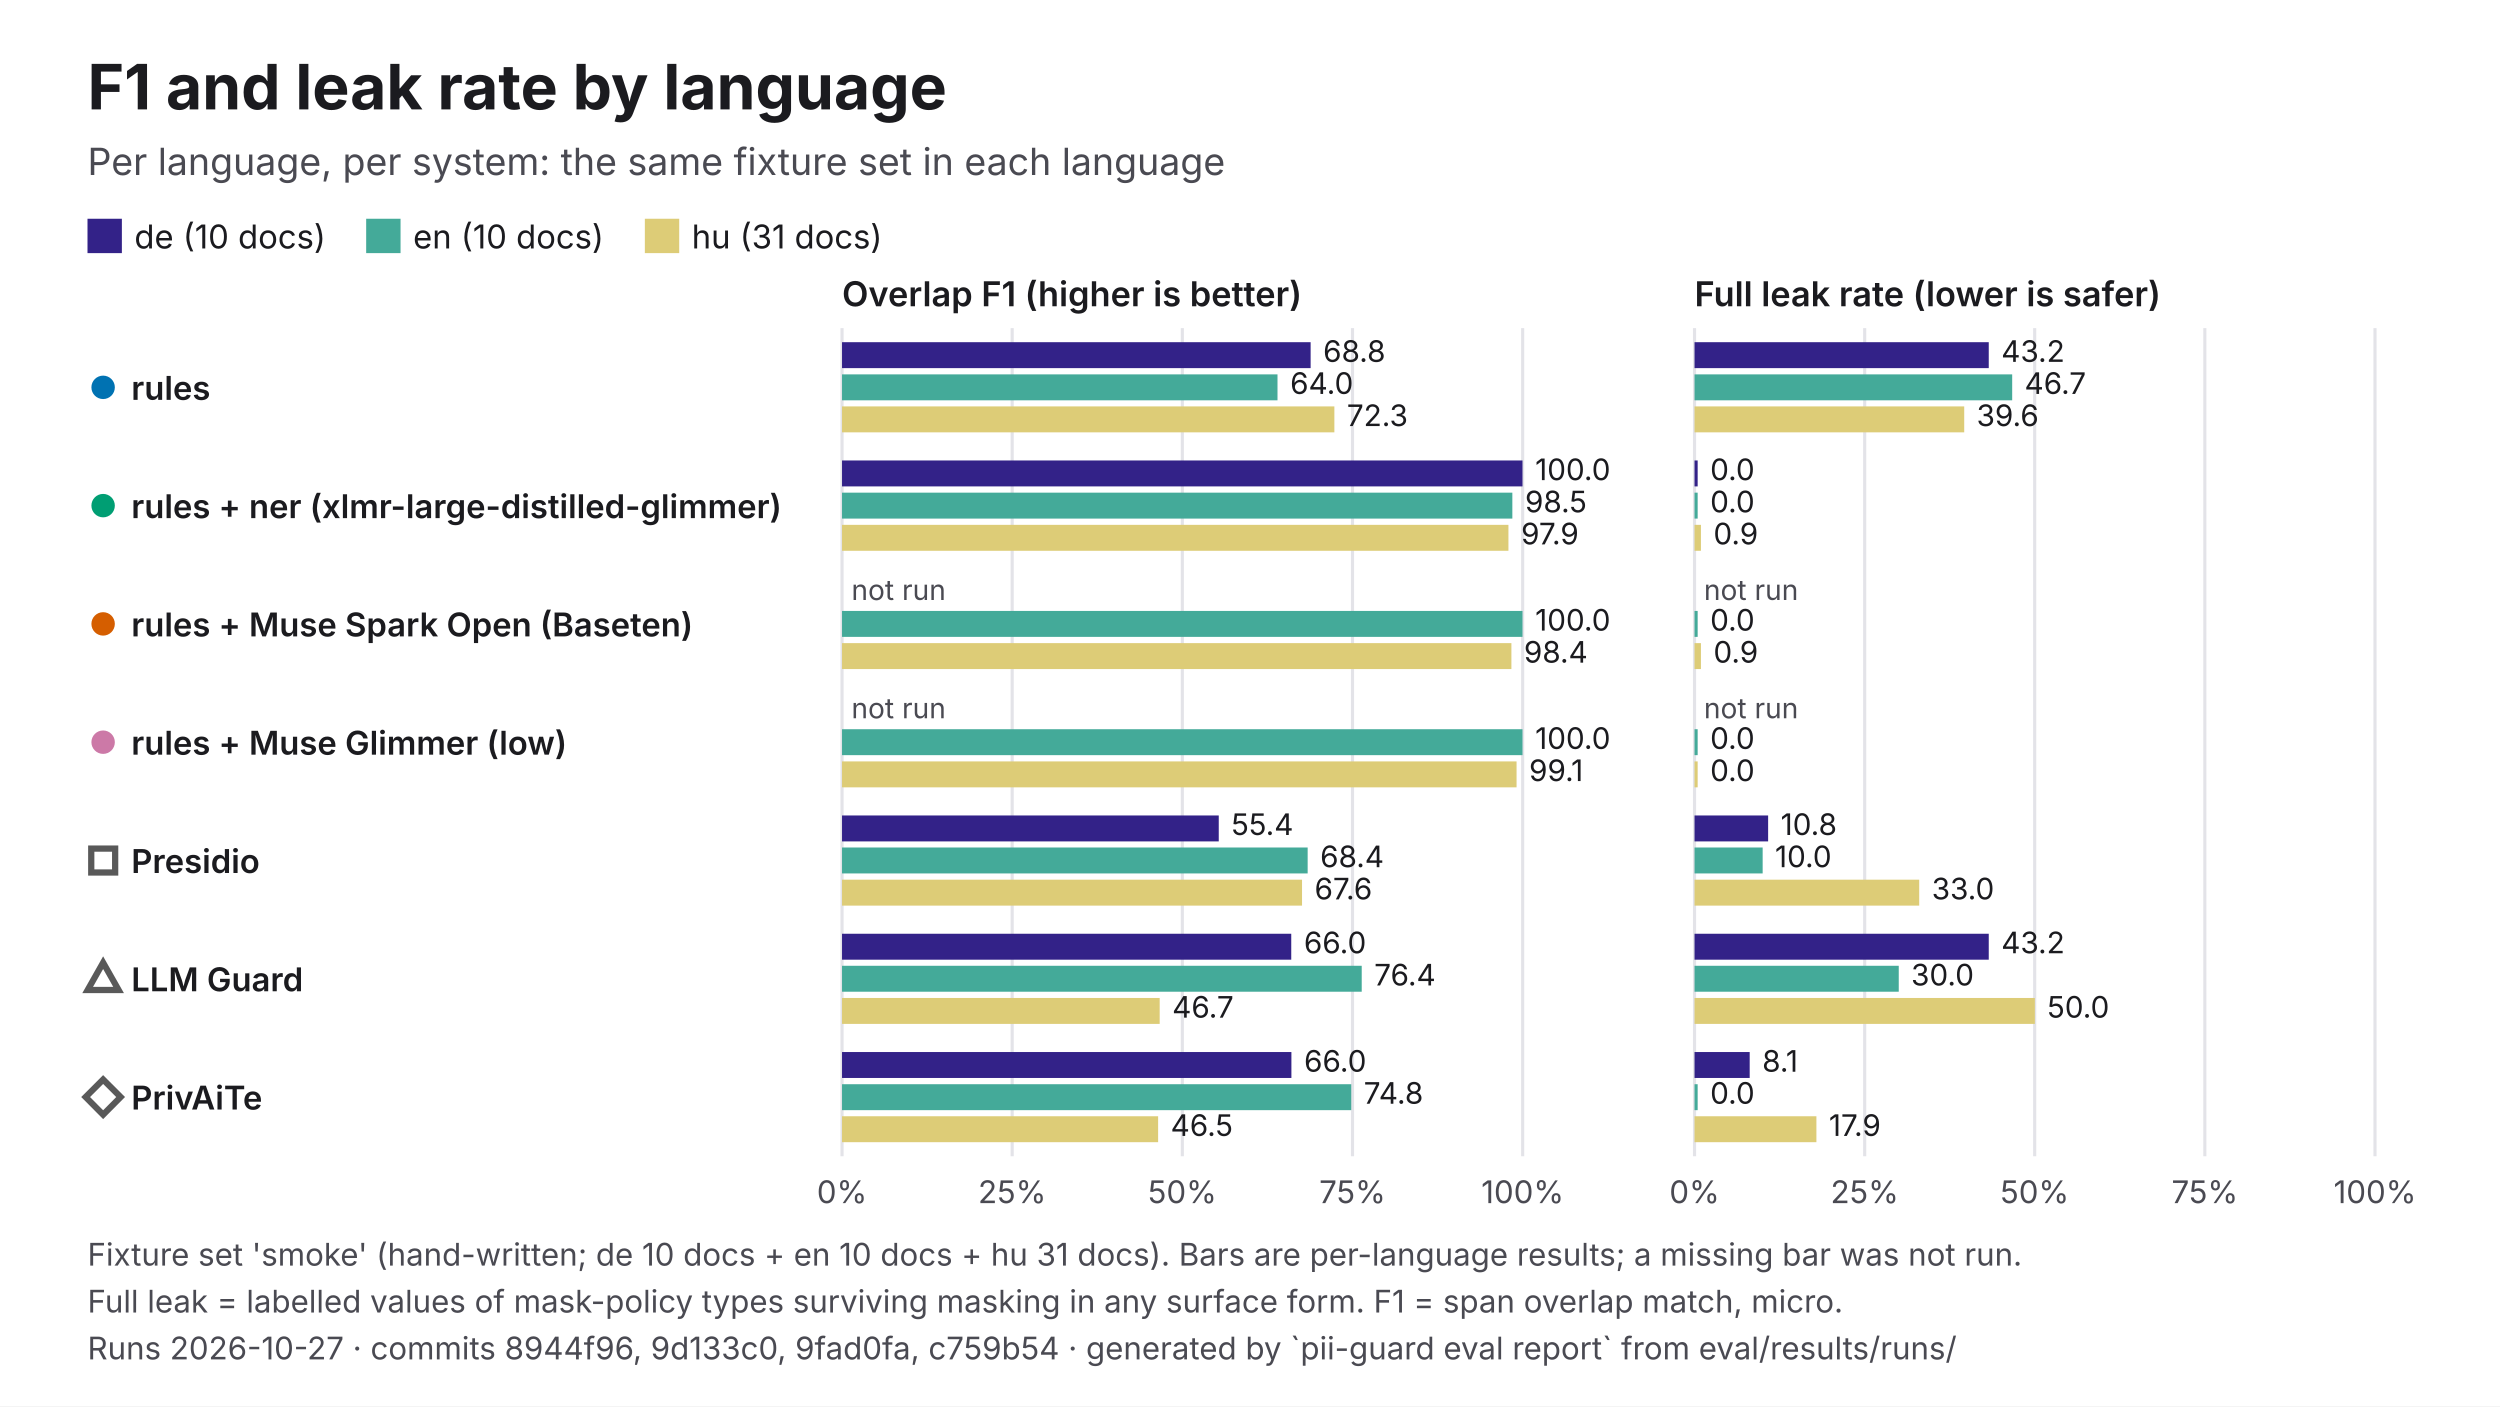
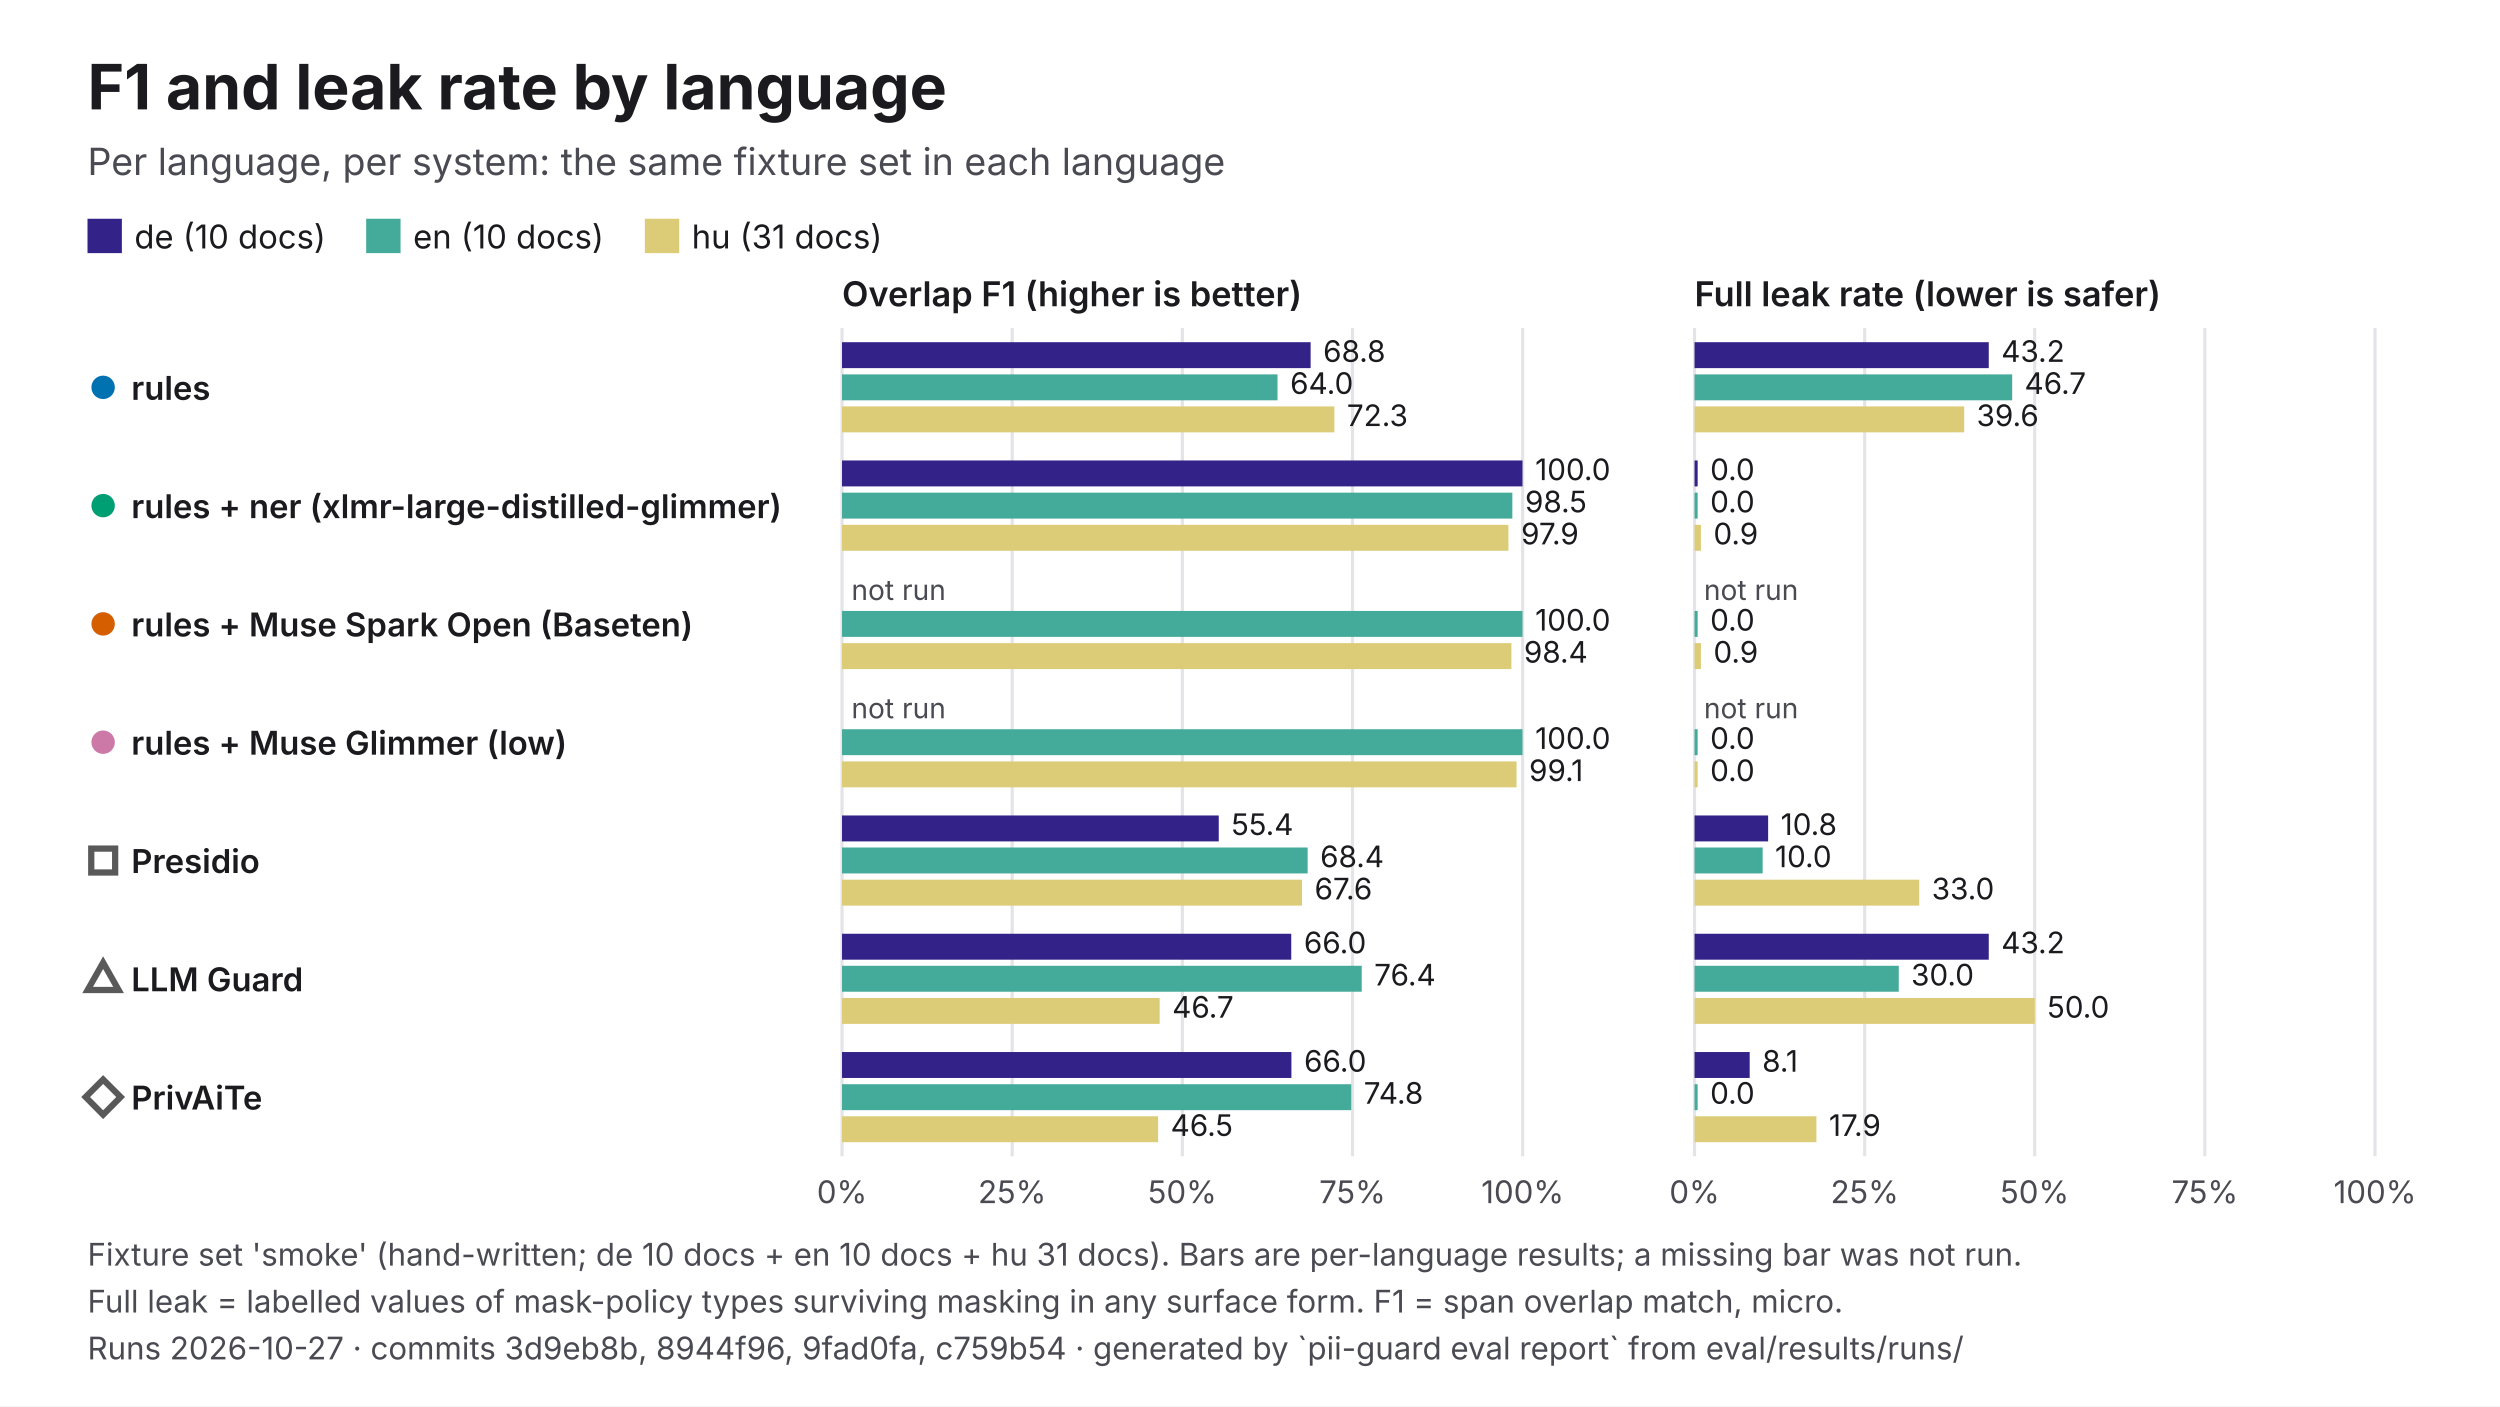
<svg xmlns="http://www.w3.org/2000/svg" viewBox="0 0 1600 900" width="1600" height="900" role="img" aria-labelledby="t d" font-family="Inter, 'Helvetica Neue', Helvetica, Arial, sans-serif">
  <rect width="1600" height="900" fill="#FFFFFF" />
  <text x="56" y="70" font-size="40" fill="#1B1B1F" font-weight="700">F1 and leak rate by language</text>
  <text x="56" y="112" font-size="24" fill="#4A4A52">Per language, per system: the same fixture set in each language</text>
  <rect x="56" y="140" width="22" height="22" fill="#332288" />
  <text x="86" y="159" font-size="21" fill="#1B1B1F">de (10 docs)</text>
  <rect x="234.35" y="140" width="22" height="22" fill="#44AA99" />
  <text x="264.4" y="159" font-size="21" fill="#1B1B1F">en (10 docs)</text>
  <rect x="412.7" y="140" width="22" height="22" fill="#DDCC77" />
  <text x="442.7" y="159" font-size="21" fill="#1B1B1F">hu (31 docs)</text>
  <text x="538.9" y="196" font-size="22" fill="#1B1B1F" font-weight="600">Overlap F1 (higher is better)</text>
  <line x1="538.9" y1="210" x2="538.9" y2="740" stroke="#E3E3E8" stroke-width="2" />
  <text x="538.9" y="770" font-size="20" fill="#4A4A52" text-anchor="middle">0%</text>
  <line x1="647.8" y1="210" x2="647.8" y2="740" stroke="#E3E3E8" stroke-width="2" />
  <text x="647.8" y="770" font-size="20" fill="#4A4A52" text-anchor="middle">25%</text>
  <line x1="756.7" y1="210" x2="756.7" y2="740" stroke="#E3E3E8" stroke-width="2" />
  <text x="756.7" y="770" font-size="20" fill="#4A4A52" text-anchor="middle">50%</text>
  <line x1="865.6" y1="210" x2="865.6" y2="740" stroke="#E3E3E8" stroke-width="2" />
  <text x="865.6" y="770" font-size="20" fill="#4A4A52" text-anchor="middle">75%</text>
  <line x1="974.5" y1="210" x2="974.5" y2="740" stroke="#E3E3E8" stroke-width="2" />
  <text x="974.5" y="770" font-size="20" fill="#4A4A52" text-anchor="middle">100%</text>
  <text x="1084.5" y="196" font-size="22" fill="#1B1B1F" font-weight="600">Full leak rate (lower is safer)</text>
  <line x1="1084.5" y1="210" x2="1084.5" y2="740" stroke="#E3E3E8" stroke-width="2" />
  <text x="1084.5" y="770" font-size="20" fill="#4A4A52" text-anchor="middle">0%</text>
  <line x1="1193.4" y1="210" x2="1193.4" y2="740" stroke="#E3E3E8" stroke-width="2" />
  <text x="1193.4" y="770" font-size="20" fill="#4A4A52" text-anchor="middle">25%</text>
  <line x1="1302.2" y1="210" x2="1302.2" y2="740" stroke="#E3E3E8" stroke-width="2" />
  <text x="1302.2" y="770" font-size="20" fill="#4A4A52" text-anchor="middle">50%</text>
  <line x1="1411.1" y1="210" x2="1411.1" y2="740" stroke="#E3E3E8" stroke-width="2" />
  <text x="1411.1" y="770" font-size="20" fill="#4A4A52" text-anchor="middle">75%</text>
  <line x1="1520" y1="210" x2="1520" y2="740" stroke="#E3E3E8" stroke-width="2" />
  <text x="1520" y="770" font-size="20" fill="#4A4A52" text-anchor="middle">100%</text>
  <circle cx="66" cy="247.9" r="9" fill="#0072B2" stroke="#FFFFFF" stroke-width="3" />
  <text x="84" y="255.9" font-size="21" fill="#1B1B1F" font-weight="600">rules</text>
  <rect x="538.9" y="219" width="299.9" height="16.6" fill="#332288" />
  <text x="846.8" y="231.6" font-size="19" fill="#1B1B1F">68.8</text>
  <rect x="1084.5" y="219" width="188.3" height="16.6" fill="#332288" />
  <text x="1280.8" y="231.6" font-size="19" fill="#1B1B1F">43.2</text>
  <rect x="538.9" y="239.6" width="278.7" height="16.6" fill="#44AA99" />
  <text x="825.7" y="252.1" font-size="19" fill="#1B1B1F">64.0</text>
  <rect x="1084.5" y="239.6" width="203.3" height="16.6" fill="#44AA99" />
  <text x="1295.7" y="252.1" font-size="19" fill="#1B1B1F">46.7</text>
  <rect x="538.9" y="260.1" width="315.1" height="16.6" fill="#DDCC77" />
  <text x="862" y="272.7" font-size="19" fill="#1B1B1F">72.3</text>
  <rect x="1084.5" y="260.1" width="172.6" height="16.6" fill="#DDCC77" />
  <text x="1265" y="272.7" font-size="19" fill="#1B1B1F">39.6</text>
  <circle cx="66" cy="323.6" r="9" fill="#009E73" stroke="#FFFFFF" stroke-width="3" />
  <text x="84" y="331.6" font-size="21" fill="#1B1B1F" font-weight="600">rules + ner (xlmr-large-distilled-glimmer)</text>
  <rect x="538.9" y="294.7" width="435.5" height="16.6" fill="#332288" />
  <text x="982.5" y="307.3" font-size="19" fill="#1B1B1F">100.0</text>
  <rect x="1084.5" y="294.7" width="2" height="16.6" fill="#332288" />
  <text x="1094.5" y="307.3" font-size="19" fill="#1B1B1F">0.0</text>
  <rect x="538.9" y="315.3" width="429" height="16.6" fill="#44AA99" />
  <text x="976" y="327.9" font-size="19" fill="#1B1B1F">98.5</text>
  <rect x="1084.5" y="315.3" width="2" height="16.6" fill="#44AA99" />
  <text x="1094.5" y="327.9" font-size="19" fill="#1B1B1F">0.0</text>
  <rect x="538.9" y="335.9" width="426.5" height="16.6" fill="#DDCC77" />
  <text x="973.5" y="348.4" font-size="19" fill="#1B1B1F">97.9</text>
  <rect x="1084.5" y="335.9" width="4.1" height="16.6" fill="#DDCC77" />
  <text x="1096.6" y="348.4" font-size="19" fill="#1B1B1F">0.9</text>
  <circle cx="66" cy="399.3" r="9" fill="#D55E00" stroke="#FFFFFF" stroke-width="3" />
  <text x="84" y="407.3" font-size="21" fill="#1B1B1F" font-weight="600">rules + Muse Spark Open (Baseten)</text>
  <text x="544.9" y="384" font-size="18" fill="#4A4A52">not run</text>
  <text x="1090.5" y="384" font-size="18" fill="#4A4A52">not run</text>
  <rect x="538.9" y="391" width="435.5" height="16.6" fill="#44AA99" />
  <text x="982.5" y="403.6" font-size="19" fill="#1B1B1F">100.0</text>
  <rect x="1084.5" y="391" width="2" height="16.6" fill="#44AA99" />
  <text x="1094.5" y="403.6" font-size="19" fill="#1B1B1F">0.0</text>
  <rect x="538.9" y="411.6" width="428.4" height="16.6" fill="#DDCC77" />
  <text x="975.3" y="424.1" font-size="19" fill="#1B1B1F">98.4</text>
  <rect x="1084.5" y="411.6" width="4.1" height="16.6" fill="#DDCC77" />
  <text x="1096.6" y="424.1" font-size="19" fill="#1B1B1F">0.9</text>
  <circle cx="66" cy="475" r="9" fill="#CC79A7" stroke="#FFFFFF" stroke-width="3" />
  <text x="84" y="483" font-size="21" fill="#1B1B1F" font-weight="600">rules + Muse Glimmer (low)</text>
  <text x="544.9" y="459.7" font-size="18" fill="#4A4A52">not run</text>
  <text x="1090.5" y="459.7" font-size="18" fill="#4A4A52">not run</text>
  <rect x="538.9" y="466.7" width="435.5" height="16.6" fill="#44AA99" />
  <text x="982.5" y="479.3" font-size="19" fill="#1B1B1F">100.0</text>
  <rect x="1084.5" y="466.7" width="2" height="16.6" fill="#44AA99" />
  <text x="1094.5" y="479.3" font-size="19" fill="#1B1B1F">0.0</text>
  <rect x="538.9" y="487.3" width="431.7" height="16.6" fill="#DDCC77" />
  <text x="978.6" y="499.9" font-size="19" fill="#1B1B1F">99.1</text>
  <rect x="1084.5" y="487.3" width="2" height="16.6" fill="#DDCC77" />
  <text x="1094.5" y="499.9" font-size="19" fill="#1B1B1F">0.0</text>
  <rect x="58.4" y="543.1" width="15.3" height="15.3" fill="#FFFFFF" stroke="#595959" stroke-width="4" />
  <text x="84" y="558.7" font-size="21" fill="#1B1B1F" font-weight="600">Presidio</text>
  <rect x="538.9" y="521.9" width="241.1" height="16.6" fill="#332288" />
  <text x="788" y="534.4" font-size="19" fill="#1B1B1F">55.4</text>
  <rect x="1084.5" y="521.9" width="47.1" height="16.6" fill="#332288" />
  <text x="1139.6" y="534.4" font-size="19" fill="#1B1B1F">10.8</text>
  <rect x="538.9" y="542.4" width="298" height="16.6" fill="#44AA99" />
  <text x="844.9" y="555" font-size="19" fill="#1B1B1F">68.4</text>
  <rect x="1084.5" y="542.4" width="43.6" height="16.6" fill="#44AA99" />
  <text x="1136" y="555" font-size="19" fill="#1B1B1F">10.0</text>
  <rect x="538.9" y="563" width="294.4" height="16.6" fill="#DDCC77" />
  <text x="841.3" y="575.6" font-size="19" fill="#1B1B1F">67.6</text>
  <rect x="1084.5" y="563" width="143.8" height="16.6" fill="#DDCC77" />
  <text x="1236.3" y="575.6" font-size="19" fill="#1B1B1F">33.0</text>
  <polygon points="66,616.1 75.9,633.6 56.1,633.6" fill="#FFFFFF" stroke="#595959" stroke-width="4" />
  <text x="84" y="634.4" font-size="21" fill="#1B1B1F" font-weight="600">LLM Guard</text>
  <rect x="538.9" y="597.6" width="287.5" height="16.6" fill="#332288" />
  <text x="834.5" y="610.1" font-size="19" fill="#1B1B1F">66.0</text>
  <rect x="1084.5" y="597.6" width="188.3" height="16.6" fill="#332288" />
  <text x="1280.8" y="610.1" font-size="19" fill="#1B1B1F">43.2</text>
  <rect x="538.9" y="618.1" width="332.6" height="16.6" fill="#44AA99" />
  <text x="879.5" y="630.7" font-size="19" fill="#1B1B1F">76.4</text>
  <rect x="1084.5" y="618.1" width="130.7" height="16.6" fill="#44AA99" />
  <text x="1223.1" y="630.7" font-size="19" fill="#1B1B1F">30.0</text>
  <rect x="538.9" y="638.7" width="203.3" height="16.6" fill="#DDCC77" />
  <text x="750.2" y="651.3" font-size="19" fill="#1B1B1F">46.7</text>
  <rect x="1084.5" y="638.7" width="217.8" height="16.6" fill="#DDCC77" />
  <text x="1310.2" y="651.3" font-size="19" fill="#1B1B1F">50.0</text>
  <polygon points="66,690.9 77.2,702.1 66,713.4 54.8,702.1" fill="#FFFFFF" stroke="#595959" stroke-width="4" />
  <text x="84" y="710.1" font-size="21" fill="#1B1B1F" font-weight="600">PrivAiTe</text>
  <rect x="538.9" y="673.3" width="287.6" height="16.6" fill="#332288" />
  <text x="834.6" y="685.9" font-size="19" fill="#1B1B1F">66.0</text>
  <rect x="1084.5" y="673.3" width="35.3" height="16.6" fill="#332288" />
  <text x="1127.8" y="685.9" font-size="19" fill="#1B1B1F">8.1</text>
  <rect x="538.9" y="693.9" width="325.9" height="16.6" fill="#44AA99" />
  <text x="872.8" y="706.4" font-size="19" fill="#1B1B1F">74.8</text>
  <rect x="1084.5" y="693.9" width="2" height="16.6" fill="#44AA99" />
  <text x="1094.5" y="706.4" font-size="19" fill="#1B1B1F">0.0</text>
  <rect x="538.9" y="714.4" width="202.3" height="16.6" fill="#DDCC77" />
  <text x="749.2" y="727" font-size="19" fill="#1B1B1F">46.5</text>
  <rect x="1084.5" y="714.4" width="78" height="16.6" fill="#DDCC77" />
  <text x="1170.5" y="727" font-size="19" fill="#1B1B1F">17.9</text>
  <text x="56" y="810" font-size="20" fill="#4A4A52">Fixture set 'smoke' (hand-written; de 10 docs + en 10 docs + hu 31 docs). Bars are per-language results; a missing bar was not run.</text>
  <text x="56" y="840" font-size="20" fill="#4A4A52">Full leak = labelled values of mask-policy types surviving masking in any surface form. F1 = span overlap match, micro.</text>
-   <text x="56" y="870" font-size="20" fill="#4A4A52">Runs 2026-10-27 · commits 8944f96, 9d133c0, 9fad0fa, c759b54 · generated by `pii-guard eval report` from eval/results/runs/</text>
+   <text x="56" y="870" font-size="20" fill="#4A4A52">Runs 2026-10-27 · commits 3d9eb8b, 8944f96, 9fad0fa, c759b54 · generated by `pii-guard eval report` from eval/results/runs/</text>
</svg>
